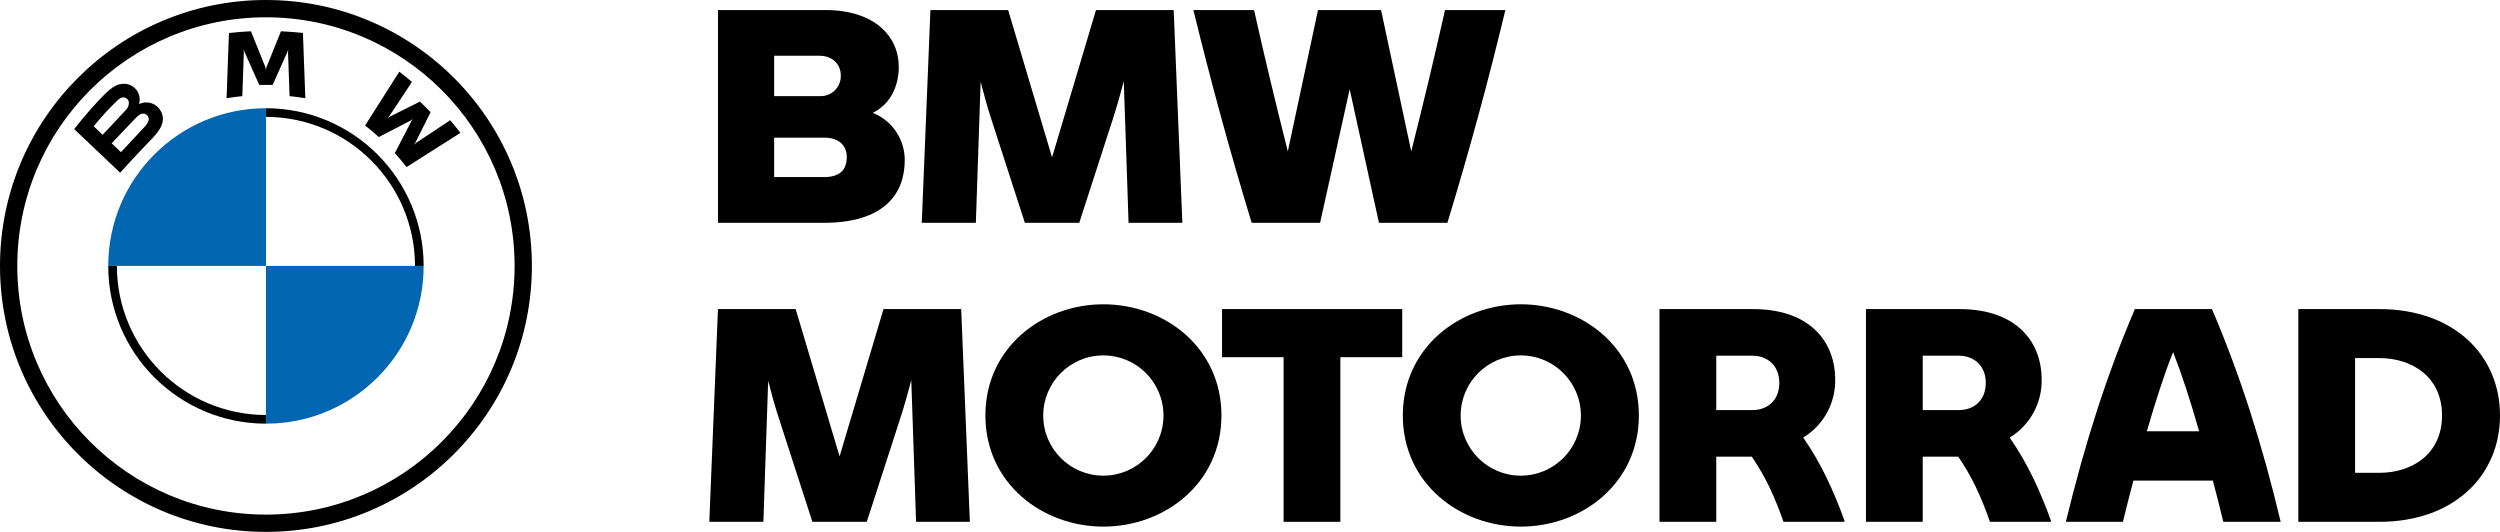
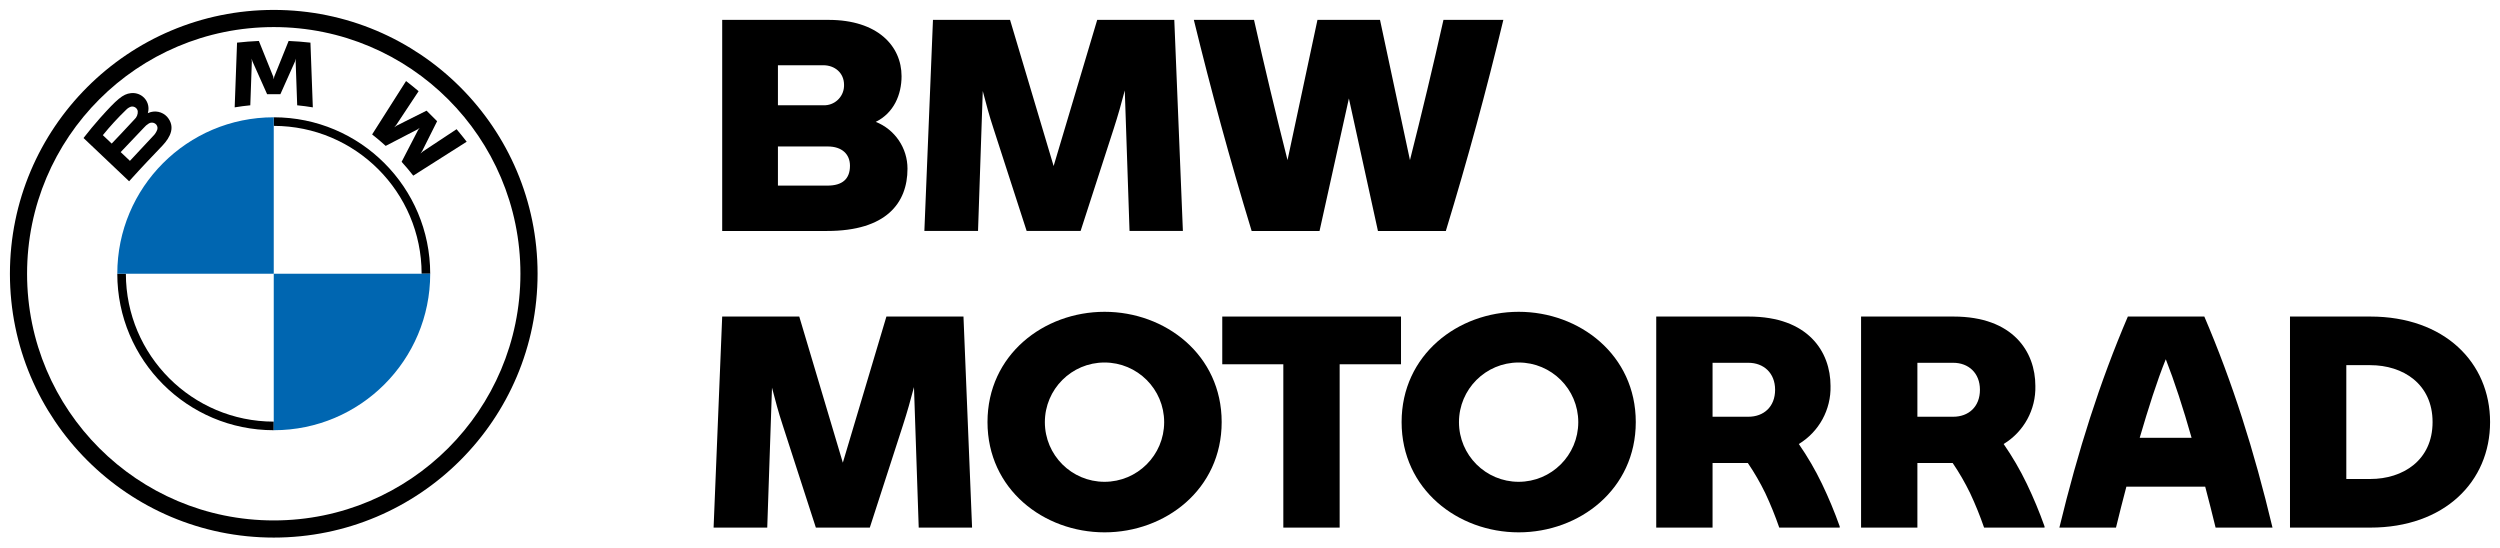
- <svg xmlns="http://www.w3.org/2000/svg" viewBox="0 0 810.068 172.346">
+ <svg xmlns="http://www.w3.org/2000/svg" viewBox="-3.239 -3.240 816.548 178.826">
  <defs>
    <style>.cls-1{fill:#0066b1;}</style>
  </defs>
  <g id="Ebene_2" data-name="Ebene 2">
    <g id="Ebene_1-2" data-name="Ebene 1">
      <path d="M293.164,51.864c0,11.232-6.972,20.335-26.242,20.335h-34.278V3.254h34.762c15.978,0,23.821,8.521,23.821,18.398,0,6.003-2.517,12.007-8.424,14.912a16.427,16.427,0,0,1,10.361,15.3m-42.316-33.795v13.073h14.815a6.485,6.485,0,0,0,6.774-6.182q.011-.25.004-.5c0-3.874-3.001-6.391-6.778-6.391Zm23.53,32.826c0-3.776-2.614-6.294-7.262-6.294h-16.268v12.782h16.171c4.841,0,7.359-2.131,7.359-6.488" />
      <path d="M365.686,72.198l-1.549-45.899c-1.066,4.067-2.227,8.231-3.583,12.395l-10.846,33.504h-17.623l-10.845-33.504c-1.356-4.067-2.421-8.134-3.486-12.202l-1.549,45.706h-17.527l2.808-68.945h25.177l14.234,47.739,14.234-47.739h25.177l2.808,68.945Z" />
      <path d="M487.783,3.254c-5.616,23.336-11.62,45.415-18.785,68.945h-22.175l-9.489-43.285-9.587,43.285h-22.174c-7.166-23.53-13.169-45.609-18.882-68.945h19.656c3.292,14.718,7.069,30.502,10.942,45.801l9.78-45.801h20.432l9.78,45.801c3.873-15.299,7.649-31.083,10.942-45.801Z" />
      <path d="M296.832,169.085l-1.549-45.892c-1.065,4.067-2.227,8.23-3.582,12.393l-10.844,33.499h-17.621l-10.843-33.499c-1.355-4.066-2.42-8.132-3.485-12.198l-1.55,45.697h-17.524l2.808-68.934h25.173l14.232,47.731,14.232-47.731h25.172l2.808,68.934Z" />
      <path d="M319.296,134.618c0-21.978,18.395-36.016,38.243-36.016s38.243,14.038,38.243,36.016-18.395,36.016-38.243,36.016-38.243-14.038-38.243-36.016m57.703,0a19.483,19.483,0,1,0,0.0.054l-0-.054" />
      <path d="M454.357,115.739h-20.041v53.346h-18.396v-53.346h-19.944v-15.588h58.381Z" />
      <path d="M454.552,134.618c0-21.978,18.394-36.016,38.242-36.016s38.243,14.038,38.243,36.016-18.395,36.016-38.243,36.016-38.242-14.038-38.242-36.016m57.703,0a19.483,19.483,0,1,0,0.0.053l-0-.053" />
      <path d="M597.649,168.697v.388h-19.75a114.024,114.024,0,0,0-4.551-11.231,77.844,77.844,0,0,0-5.712-9.875h-11.521v21.106H537.719v-68.934h30.208c19.46,0,26.721,11.522,26.721,22.656a21.536,21.536,0,0,1-10.359,18.975,95.585,95.585,0,0,1,7.552,12.974,141.954,141.954,0,0,1,5.808,13.941m-41.534-35.822h11.715c4.937,0,8.714-3.194,8.714-8.81,0-5.518-3.777-8.81-8.714-8.81h-11.715Z" />
      <path d="M664.551,168.697v.388h-19.75a114.027,114.027,0,0,0-4.551-11.231,77.844,77.844,0,0,0-5.712-9.875h-11.521v21.106H604.621v-68.934h30.208c19.46,0,26.721,11.522,26.721,22.656a21.536,21.536,0,0,1-10.359,18.975,95.585,95.585,0,0,1,7.552,12.974,141.952,141.952,0,0,1,5.808,13.941m-41.534-35.822h11.715c4.937,0,8.714-3.194,8.714-8.81,0-5.518-3.777-8.81-8.714-8.81h-11.715Z" />
      <path d="M717.027,155.725h-25.754c-1.161,4.453-2.323,8.907-3.388,13.36h-18.492c6.099-25.173,13.167-47.44,22.365-68.934h24.978c9.198,21.494,16.266,43.761,22.269,68.934h-18.589c-1.066-4.453-2.228-8.907-3.389-13.36m-4.454-15.976c-2.711-9.585-5.615-18.491-8.423-25.656-2.904,7.165-5.712,16.071-8.519,25.656Z" />
      <path d="M810.068,134.618c0,19.46-14.909,34.467-39.113,34.467h-26.238v-68.934h26.238c24.204,0,39.113,15.007,39.113,34.467m-18.782,0c0-12.489-9.682-18.589-20.331-18.589h-7.843v37.178h7.843c10.649,0,20.331-6.1,20.331-18.589" />
      <path d="M86.173,0a86.172,86.172,0,1,0,.001,0H86.173m80.569,86.173A80.569,80.569,0,1,1,86.173,5.604a80.569,80.569,0,0,1,80.569,80.569h0" />
      <path d="M86.173,35.072v2.801a48.354,48.354,0,0,1,48.299,48.3h2.802a51.101,51.101,0,0,0-51.101-51.101m0,99.4a48.354,48.354,0,0,1-48.299-48.299h-2.803a51.102,51.102,0,0,0,51.102,51.102h0" />
      <path d="M127.936,49.614c1.169,1.258,2.855,3.285,3.803,4.515l17.45-11.078c-.872-1.141-2.258-2.874-3.299-4.092l-11.049,7.307-.753.651.564-.823,4.878-9.74-3.448-3.448-9.742,4.88-.821.561.654-.756,7.311-11.046c-1.285-1.095-2.521-2.098-4.099-3.315l-11.08,17.437c1.404,1.081,3.253,2.665,4.431,3.744l10.429-5.41.667-.491-.491.668Z" />
      <path d="M88.344,27.519l4.768-10.679.303-.946-.086.989.502,14.27c1.672.159,3.399.39,5.104.673l-.776-21.139c-2.383-.262-4.754-.451-7.126-.551l-4.695,11.657-.165.865-.166-.865-4.695-11.657c-2.371.1-4.743.289-7.126.551l-.776,21.139c1.705-.283,3.432-.514,5.104-.673l.502-14.27-.087-.989.305.946,4.767,10.679Z" />
      <path d="M49.777,44.363c2.755-2.903,4.319-6.259,1.559-9.462a5.362,5.362,0,0,0-6.107-1.26l-.207.083.068-.182a5.04,5.04,0,0,0-1.741-5.279,5.201,5.201,0,0,0-3.857-1.074c-2.587.263-4.581,2.031-10.004,8.079-1.634,1.823-4.016,4.702-5.448,6.568l14.89,14.126c4.948-5.469,6.958-7.502,10.847-11.599m-19.427-3.454a92.329,92.329,0,0,1,7.633-8.314,3.963,3.963,0,0,1,1.555-.995,1.845,1.845,0,0,1,2.207,1.392l.008.037a3.28,3.28,0,0,1-1.107,2.755c-1.587,1.787-7.4,7.873-7.4,7.873Zm5.828,5.53s5.666-5.986,7.512-7.903a6.865,6.865,0,0,1,1.713-1.47,1.934,1.934,0,0,1,2.005.041,1.766,1.766,0,0,1,.76,1.864,5.512,5.512,0,0,1-1.466,2.293c-.78.838-7.499,8.028-7.508,8.037Z" />
      <path class="cls-1" d="M86.173,35.072V86.173h-51.101A51.075,51.075,0,0,1,86.121,35.072q.026,0,.052,0" />
      <path class="cls-1" d="M137.275,86.173a51.076,51.076,0,0,1-51.049,51.102h-.053V86.173Z" />
    </g>
  </g>
</svg>
